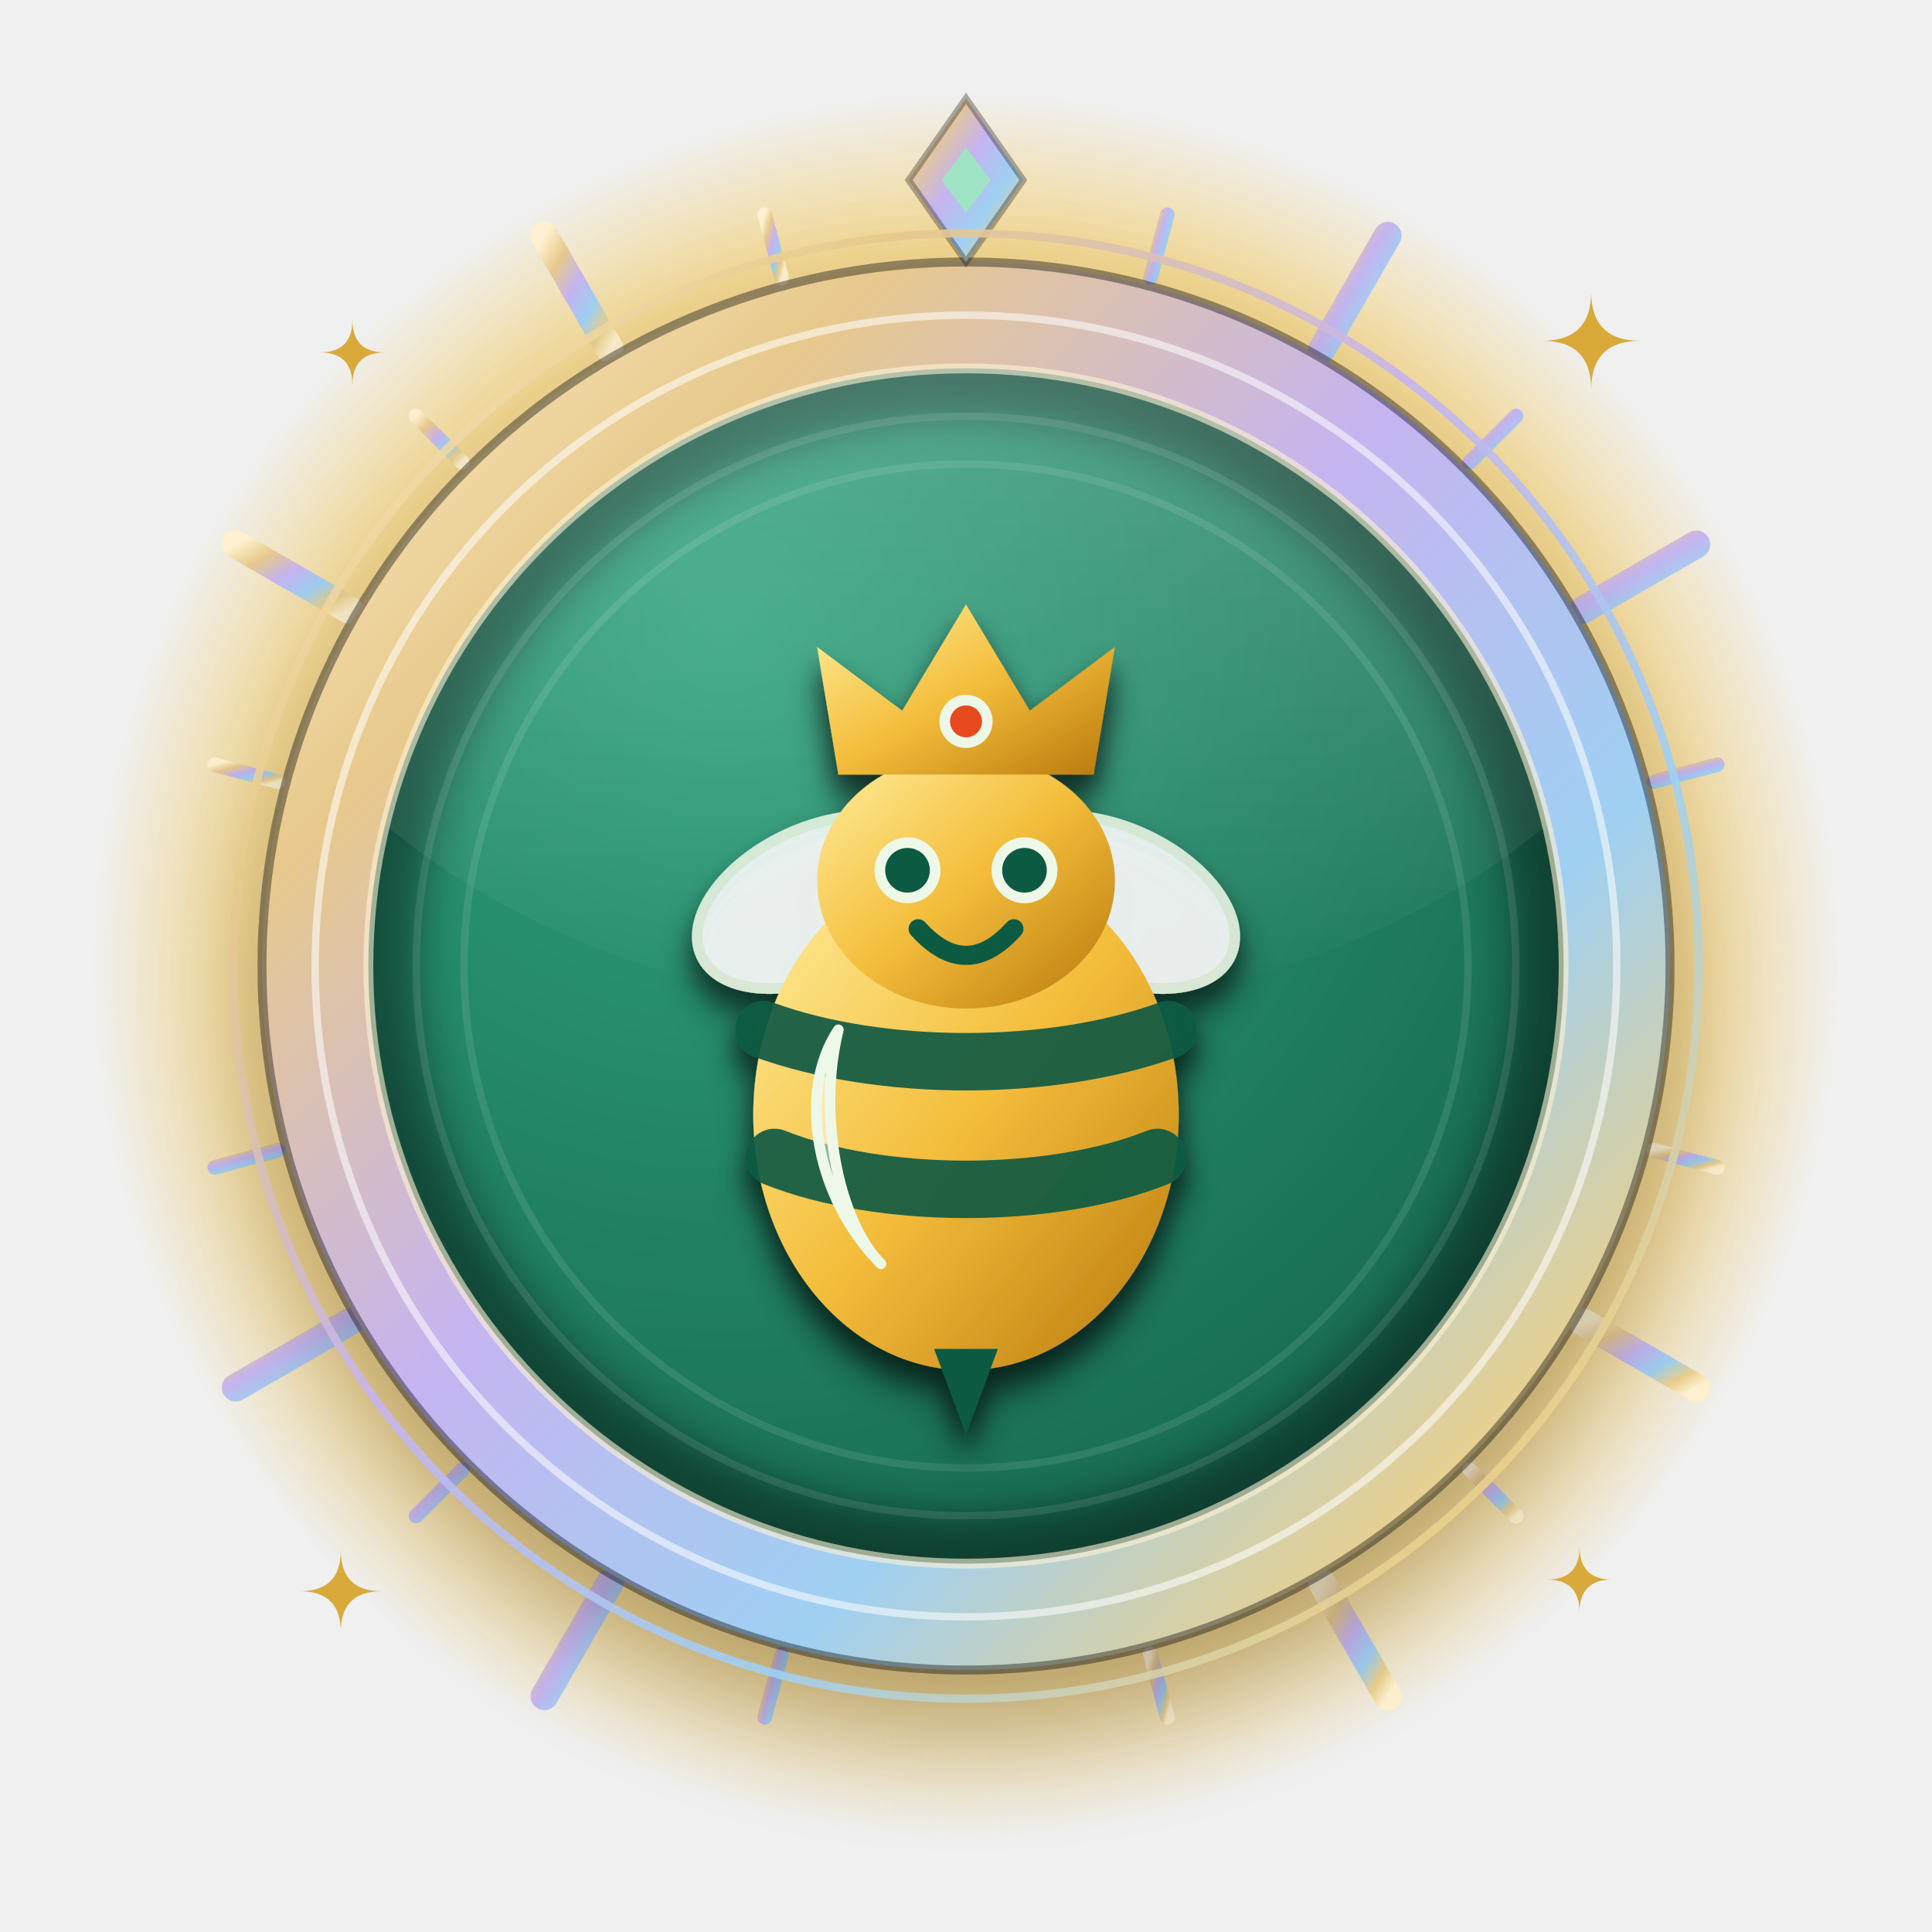
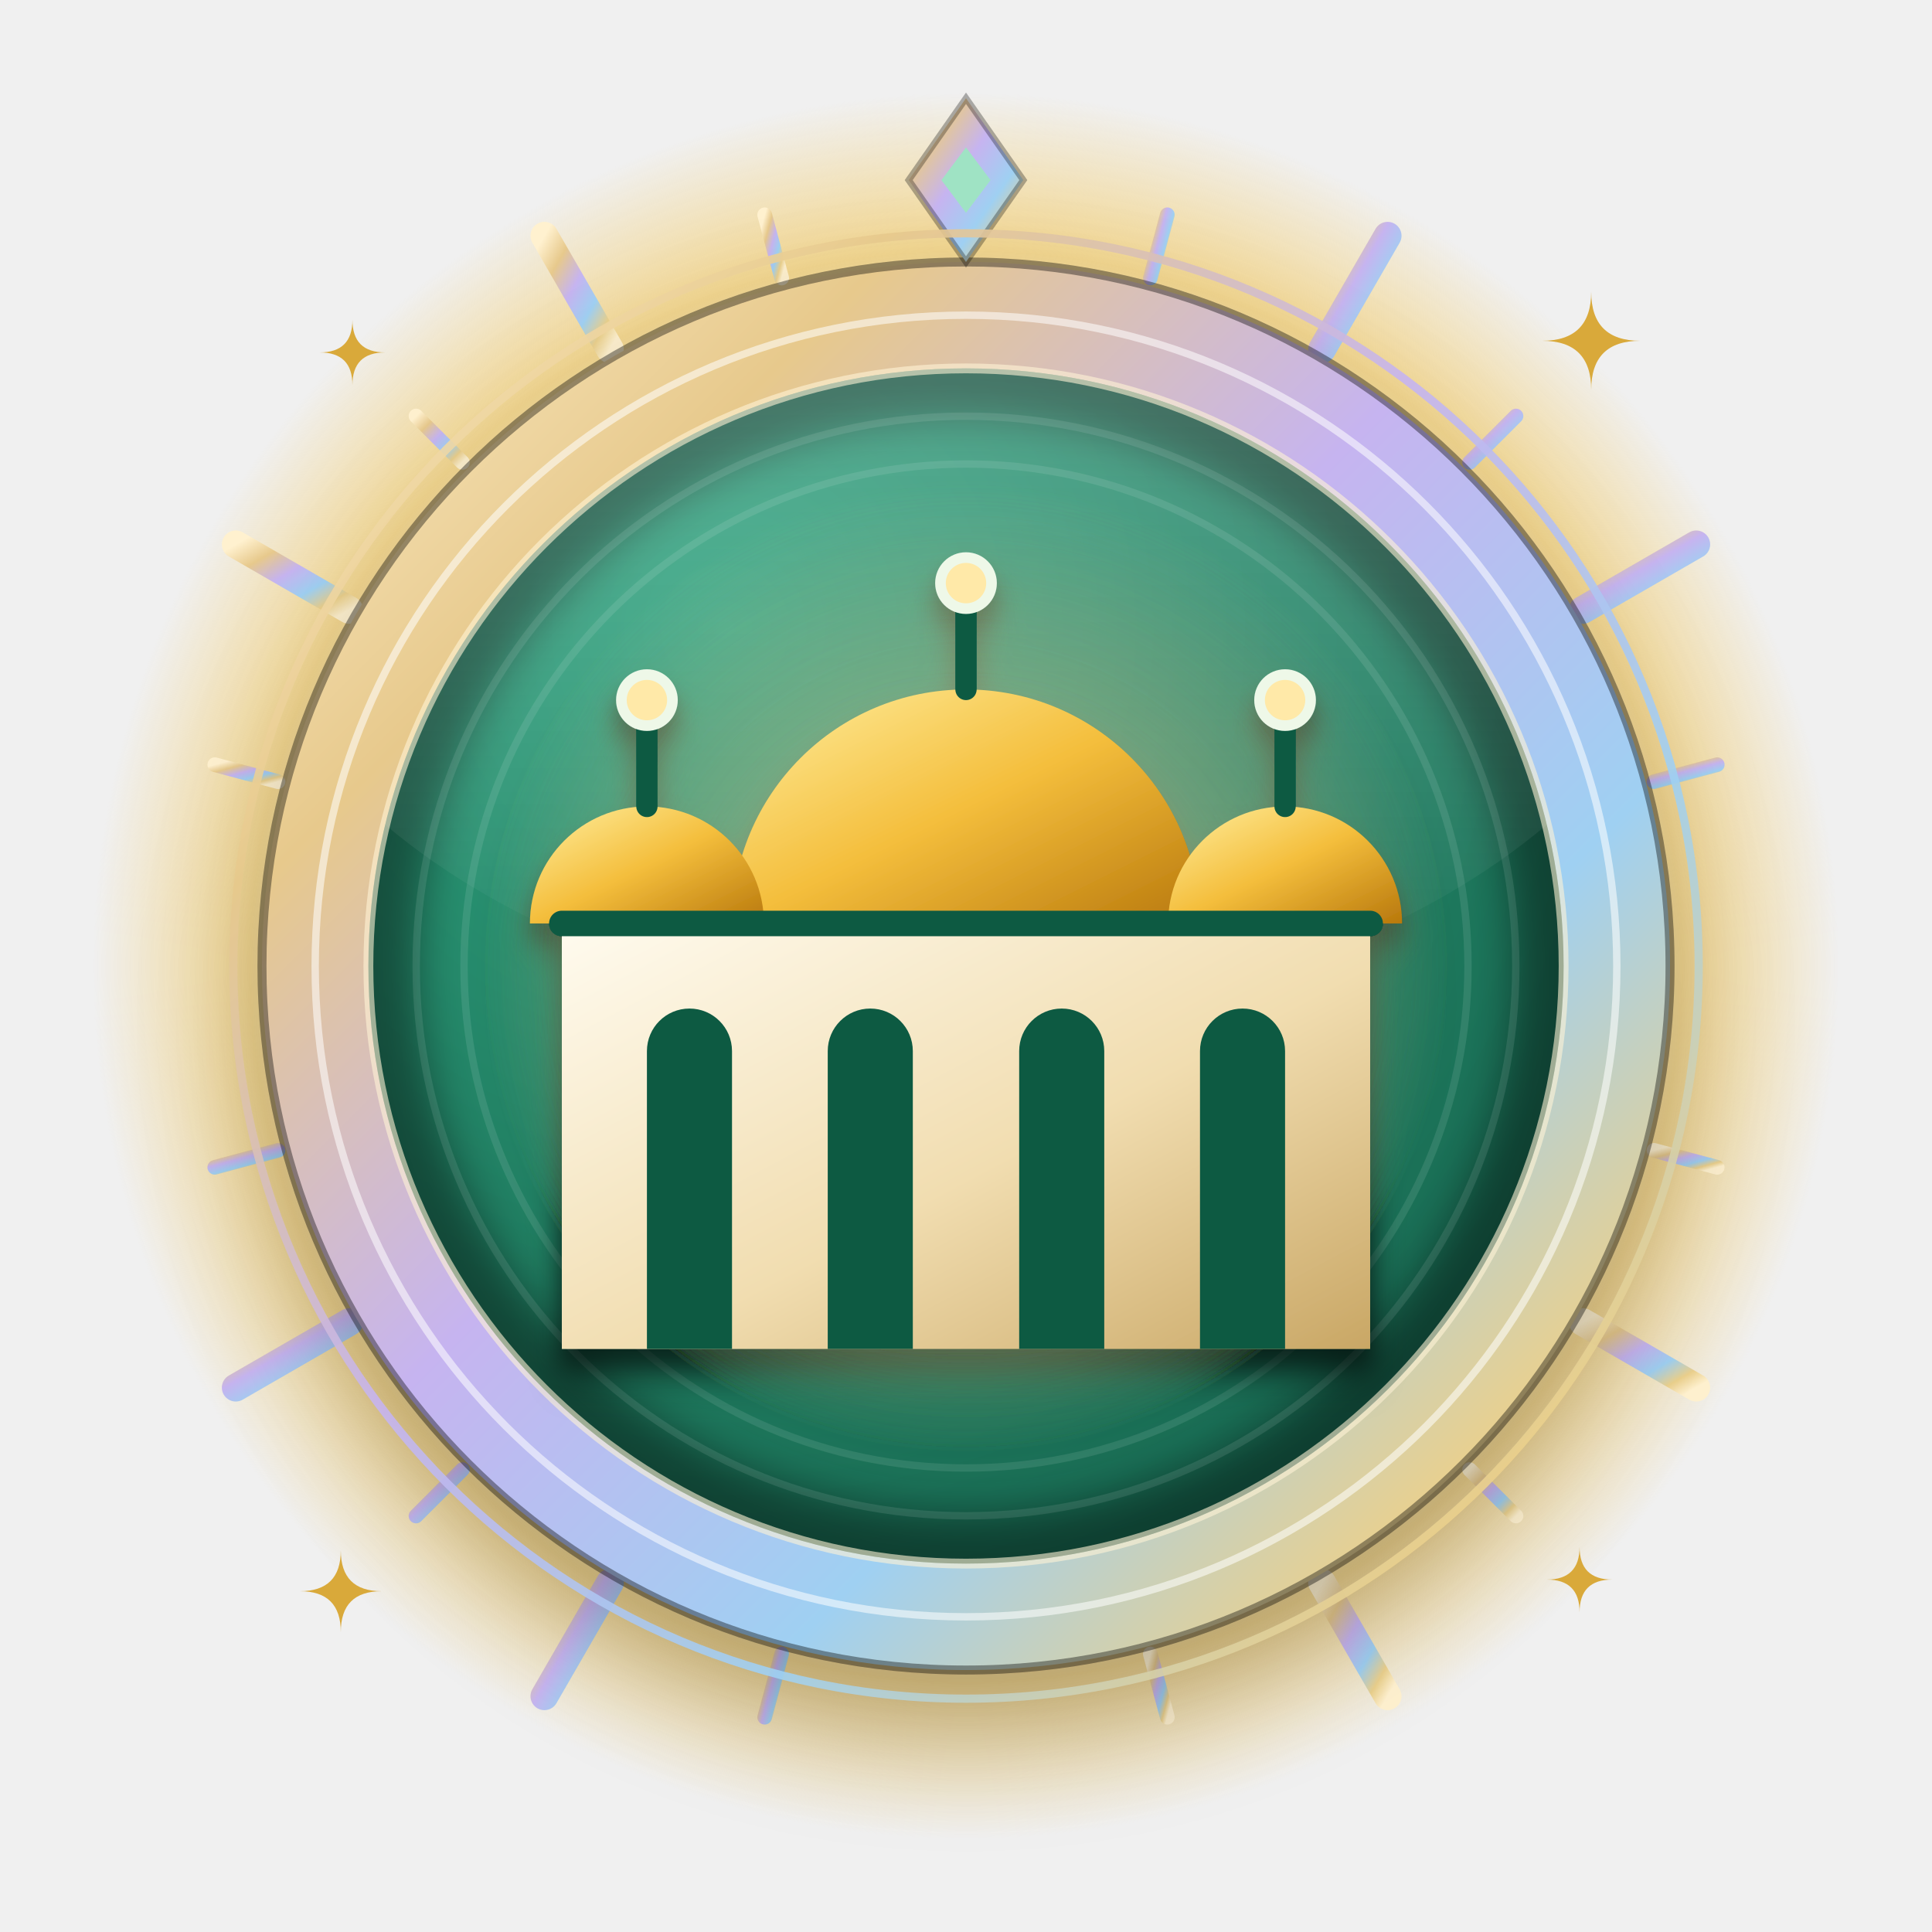
<svg xmlns="http://www.w3.org/2000/svg" viewBox="-118 -118 236 236" width="400" height="400">
  <defs>
    <filter id="blur8" x="-30%" y="-30%" width="160%" height="160%">
      <feGaussianBlur stdDeviation="7" />
    </filter>
    <filter id="blur3" x="-30%" y="-30%" width="160%" height="160%">
      <feGaussianBlur stdDeviation="2.6" />
    </filter>
    <filter id="emb" x="-20%" y="-20%" width="140%" height="140%">
      <feDropShadow dx="0" dy="1.6" stdDeviation="1.1" flood-color="#000" flood-opacity=".38" />
    </filter>
  </defs>
  <style>.mb24 .nf{fill:none} .mb24 .sf{fill:#EEF8E8;fill-opacity:.17} .mb24 .fl{fill:#EEF8E8;stroke:none} .mb24 .gl{fill:url(#b24g);stroke:none}</style>
  <defs>
    <radialGradient id="b24h" cx=".5" cy=".5" r=".5">
      <stop offset=".6" stop-color="#F3D58A" stop-opacity="0" />
      <stop offset=".82" stop-color="#F3D58A" stop-opacity=".95" />
      <stop offset="1" stop-color="#F3D58A" stop-opacity="0" />
    </radialGradient>
    <linearGradient id="b24r" x1="0" y1="0" x2="1" y2="1">
      <stop offset="0" stop-color="#FFF1CF" />
      <stop offset=".22" stop-color="#E7C98C" />
      <stop offset=".45" stop-color="#C6B4F0" />
      <stop offset=".68" stop-color="#9FD0F2" />
      <stop offset=".86" stop-color="#EBD08C" />
      <stop offset="1" stop-color="#FFF1CF" />
    </linearGradient>
    <radialGradient id="b24p" cx=".3" cy=".22" r="1.15">
      <stop offset="0" stop-color="#2FA27E" />
      <stop offset="1" stop-color="#0F5642" />
    </radialGradient>
    <radialGradient id="b24g" cx=".5" cy=".5" r=".5">
      <stop offset="0" stop-color="#9FE3C4" stop-opacity=".95" />
      <stop offset="1" stop-color="#9FE3C4" stop-opacity=".55" />
    </radialGradient>
    <linearGradient id="b24s" x1="0" y1="0" x2="0" y2="1">
      <stop offset="0" stop-color="#fff" stop-opacity=".34" />
      <stop offset="1" stop-color="#fff" stop-opacity="0" />
    </linearGradient>
    <clipPath id="b24c">
      <path d="M-73,0A73,73 0 1 0 73,0A73,73 0 1 0 -73,0Z" />
    </clipPath>
  </defs>
  <circle r="108" fill="url(#b24h)" />
  <line x1="0" y1="-87" x2="0" y2="-103" stroke="url(#b24r)" stroke-width="3.4" stroke-linecap="round" />
  <line x1="22.52" y1="-84.04" x2="24.59" y2="-91.76" stroke="url(#b24r)" stroke-width="1.8" stroke-linecap="round" />
  <line x1="43.5" y1="-75.34" x2="51.5" y2="-89.2" stroke="url(#b24r)" stroke-width="3.4" stroke-linecap="round" />
  <line x1="61.52" y1="-61.52" x2="67.18" y2="-67.18" stroke="url(#b24r)" stroke-width="1.8" stroke-linecap="round" />
  <line x1="75.34" y1="-43.5" x2="89.2" y2="-51.5" stroke="url(#b24r)" stroke-width="3.4" stroke-linecap="round" />
  <line x1="84.04" y1="-22.52" x2="91.76" y2="-24.59" stroke="url(#b24r)" stroke-width="1.8" stroke-linecap="round" />
  <line x1="87" y1="0" x2="103" y2="0" stroke="url(#b24r)" stroke-width="3.4" stroke-linecap="round" />
  <line x1="84.04" y1="22.52" x2="91.76" y2="24.59" stroke="url(#b24r)" stroke-width="1.8" stroke-linecap="round" />
  <line x1="75.34" y1="43.5" x2="89.2" y2="51.5" stroke="url(#b24r)" stroke-width="3.4" stroke-linecap="round" />
  <line x1="61.52" y1="61.52" x2="67.18" y2="67.18" stroke="url(#b24r)" stroke-width="1.8" stroke-linecap="round" />
  <line x1="43.5" y1="75.34" x2="51.5" y2="89.2" stroke="url(#b24r)" stroke-width="3.4" stroke-linecap="round" />
  <line x1="22.52" y1="84.04" x2="24.59" y2="91.76" stroke="url(#b24r)" stroke-width="1.8" stroke-linecap="round" />
  <line x1="0" y1="87" x2="0" y2="103" stroke="url(#b24r)" stroke-width="3.4" stroke-linecap="round" />
  <line x1="-22.52" y1="84.04" x2="-24.59" y2="91.76" stroke="url(#b24r)" stroke-width="1.8" stroke-linecap="round" />
  <line x1="-43.5" y1="75.34" x2="-51.5" y2="89.2" stroke="url(#b24r)" stroke-width="3.4" stroke-linecap="round" />
  <line x1="-61.52" y1="61.52" x2="-67.18" y2="67.18" stroke="url(#b24r)" stroke-width="1.8" stroke-linecap="round" />
  <line x1="-75.34" y1="43.5" x2="-89.2" y2="51.5" stroke="url(#b24r)" stroke-width="3.4" stroke-linecap="round" />
  <line x1="-84.04" y1="22.52" x2="-91.76" y2="24.59" stroke="url(#b24r)" stroke-width="1.8" stroke-linecap="round" />
  <line x1="-87" y1="0" x2="-103" y2="0" stroke="url(#b24r)" stroke-width="3.4" stroke-linecap="round" />
  <line x1="-84.04" y1="-22.52" x2="-91.76" y2="-24.59" stroke="url(#b24r)" stroke-width="1.8" stroke-linecap="round" />
  <line x1="-75.34" y1="-43.5" x2="-89.2" y2="-51.5" stroke="url(#b24r)" stroke-width="3.4" stroke-linecap="round" />
  <line x1="-61.52" y1="-61.52" x2="-67.18" y2="-67.18" stroke="url(#b24r)" stroke-width="1.8" stroke-linecap="round" />
  <line x1="-43.5" y1="-75.34" x2="-51.5" y2="-89.2" stroke="url(#b24r)" stroke-width="3.4" stroke-linecap="round" />
  <line x1="-22.52" y1="-84.04" x2="-24.59" y2="-91.76" stroke="url(#b24r)" stroke-width="1.8" stroke-linecap="round" />
  <path d="M-86,0A86,86 0 1 0 86,0A86,86 0 1 0 -86,0Z" transform="translate(0 7)" fill="#000" opacity=".26" filter="url(#blur8)" />
  <path d="M-86,0A86,86 0 1 0 86,0A86,86 0 1 0 -86,0Z" fill="url(#b24r)" />
  <path d="M-86,0A86,86 0 1 0 86,0A86,86 0 1 0 -86,0Z" fill="none" stroke="#000" stroke-opacity=".38" stroke-width="1.1" />
  <path d="M-79.5,0A79.5,79.5 0 1 0 79.5,0A79.5,79.5 0 1 0 -79.5,0Z" fill="none" stroke="#fff" stroke-opacity=".55" stroke-width=".9" />
  <path d="M-73,0A73,73 0 1 0 73,0A73,73 0 1 0 -73,0Z" fill="url(#b24p)" />
  <g clip-path="url(#b24c)">
    <path d="M-73,0A73,73 0 1 0 73,0A73,73 0 1 0 -73,0Z" fill="none" stroke="#000" stroke-opacity=".42" stroke-width="12" filter="url(#blur3)" />
    <path d="M-67.16,0A67.16,67.16 0 1 0 67.16,0A67.16,67.16 0 1 0 -67.16,0Z" fill="none" stroke="#fff" stroke-opacity=".10" stroke-width=".9" />
    <path d="M-61.32,0A61.32,61.32 0 1 0 61.32,0A61.32,61.32 0 1 0 -61.32,0Z" fill="none" stroke="#fff" stroke-opacity=".10" stroke-width=".9" />
    <ellipse cx="0" cy="-58" rx="92" ry="64" fill="url(#b24s)" />
  </g>
  <path d="M-73,0A73,73 0 1 0 73,0A73,73 0 1 0 -73,0Z" fill="none" stroke="#FFF4D6" stroke-opacity=".6" stroke-width="1.2" />
  <g filter="url(#emb)" fill="none" stroke="#EEF8E8" stroke-linecap="round" stroke-linejoin="round" class="mb24" transform="scale(1.16)">
    <defs>
      <linearGradient id="iGold" x1="0" y1="0" x2="1" y2="1">
        <stop offset="0" stop-color="#FFF3B0" />
        <stop offset=".45" stop-color="#F6C443" />
        <stop offset="1" stop-color="#B97C0A" />
      </linearGradient>
      <linearGradient id="iFire" x1="0" y1="0" x2="0" y2="1">
        <stop offset="0" stop-color="#FFE27A" />
        <stop offset=".5" stop-color="#FF9A2E" />
        <stop offset="1" stop-color="#E8481A" />
      </linearGradient>
      <linearGradient id="iFire2" x1="0" y1="0" x2="0" y2="1">
        <stop offset="0" stop-color="#FFFBE0" />
        <stop offset="1" stop-color="#FFC24A" />
      </linearGradient>
      <linearGradient id="iWax" x1="0" y1="0" x2="1" y2="0">
        <stop offset="0" stop-color="#F3E7CF" />
        <stop offset=".5" stop-color="#FFFDF4" />
        <stop offset="1" stop-color="#D9C7A3" />
      </linearGradient>
      <linearGradient id="iWood" x1="0" y1="0" x2="0" y2="1">
        <stop offset="0" stop-color="#C98A52" />
        <stop offset="1" stop-color="#7A4A26" />
      </linearGradient>
      <linearGradient id="iGlass" x1="0" y1="0" x2="1" y2="1">
        <stop offset="0" stop-color="#FFF6D6" stop-opacity=".95" />
        <stop offset="1" stop-color="#FFC15A" stop-opacity=".55" />
      </linearGradient>
      <linearGradient id="iSteel" x1="0" y1="0" x2="1" y2="1">
        <stop offset="0" stop-color="#FFFFFF" />
        <stop offset="1" stop-color="#A9B6CC" />
      </linearGradient>
      <linearGradient id="iPaper" x1="0" y1="0" x2="1" y2="1">
        <stop offset="0" stop-color="#FFFFFF" />
        <stop offset="1" stop-color="#DDE3F2" />
      </linearGradient>
      <linearGradient id="iRed" x1="0" y1="0" x2="0" y2="1">
        <stop offset="0" stop-color="#FF7B6B" />
        <stop offset="1" stop-color="#C2352B" />
      </linearGradient>
      <linearGradient id="iBlue" x1="0" y1="0" x2="1" y2="1">
        <stop offset="0" stop-color="#8FD3FF" />
        <stop offset="1" stop-color="#2F6FD0" />
      </linearGradient>
      <linearGradient id="iBrown" x1="0" y1="0" x2="0" y2="1">
        <stop offset="0" stop-color="#B07A4C" />
        <stop offset="1" stop-color="#6B4126" />
      </linearGradient>
      <radialGradient id="iGlow">
        <stop offset="0" stop-color="#FFE9A8" stop-opacity=".85" />
        <stop offset="1" stop-color="#FFE9A8" stop-opacity="0" />
      </radialGradient>
      <linearGradient id="iSand" x1="0" y1="0" x2="0" y2="1">
        <stop offset="0" stop-color="#FFE29A" />
        <stop offset="1" stop-color="#E0A33A" />
      </linearGradient>
    </defs>
    <defs>
      <linearGradient id="cham" x1="0" y1="0" x2="1" y2="1">
        <stop offset="0" stop-color="#FFFBEF" />
        <stop offset=".55" stop-color="#F1DDB0" />
        <stop offset="1" stop-color="#C9A765" />
      </linearGradient>
      <linearGradient id="gld" x1="0" y1="0" x2="1" y2="1">
        <stop offset="0" stop-color="#FFEFA0" />
        <stop offset=".5" stop-color="#F4BE3C" />
        <stop offset="1" stop-color="#B8780C" />
      </linearGradient>
      <radialGradient id="glw">
        <stop offset="0" stop-color="#FFE9A8" stop-opacity=".5" />
        <stop offset="1" stop-color="#FFE9A8" stop-opacity="0" />
      </radialGradient>
      <filter id="bev" x="-25%" y="-25%" width="150%" height="150%">
        <feGaussianBlur in="SourceAlpha" stdDeviation="1.7" result="b" />
        <feSpecularLighting in="b" surfaceScale="3.2" specularConstant="1" specularExponent="18" lighting-color="#ffffff" result="s">
          <fePointLight x="-30" y="-70" z="80" />
        </feSpecularLighting>
        <feComposite in="s" in2="SourceAlpha" operator="in" result="s2" />
        <feComposite in="SourceGraphic" in2="s2" operator="arithmetic" k1="0" k2="1" k3=".9" k4="0" result="m" />
        <feDropShadow in="m" dx="0" dy="2.2" stdDeviation="1.6" flood-color="#000" flood-opacity=".5" />
      </filter>
    </defs>
    <g filter="url(#bev)">
      <g transform="scale(1.12)">
-         <ellipse cx="-14" cy="-6" rx="12" ry="7" fill="#fff" opacity=".85" transform="rotate(-25 -14 -6)" />
-         <ellipse cx="14" cy="-6" rx="12" ry="7" fill="#fff" opacity=".85" transform="rotate(25 14 -6)" />
-         <ellipse cx="0" cy="14" rx="20" ry="24" fill="url(#gld)" stroke="#0F5A43" stroke-opacity="0" stroke-width="1.6" stroke-linejoin="round" />
-         <path d="M-19,6 C-8,10 8,10 19,6 M-18,18 C-8,22 8,22 18,18" stroke="#0F5A43" stroke-width="5.4" fill="none" opacity=".92" />
-         <path d="M-3,36 L0,44 L3,36Z" fill="#0F5A43" stroke="#0F5A43" stroke-opacity="0" stroke-width="1.6" stroke-linejoin="round" />
-         <ellipse cx="0" cy="-8" rx="14" ry="12" fill="url(#gld)" stroke="#0F5A43" stroke-opacity="0" stroke-width="1.6" stroke-linejoin="round" />
-         <circle cx="-5.5" cy="-9" r="2.6" fill="#0F5A43" />
-         <circle cx="5.5" cy="-9" r="2.6" fill="#0F5A43" />
-         <path d="M-4.5,-3.5 Q0.0,1.5 4.5,-3.5" stroke="#0F5A43" stroke-width="1.8" fill="none" stroke-linecap="round" />
-         <path d="M-12,-18 L-14,-30 L-6,-24 L0,-34 L6,-24 L14,-30 L12,-18Z" fill="url(#gld)" stroke="#0F5A43" stroke-opacity="0" stroke-width="1.6" stroke-linejoin="round" />
-         <circle cx="0" cy="-23" r="2" fill="#E8481A" />
-         <path d="M-12,6 C-14,14 -12,24 -8,28 C-14,22 -16,12 -12,6Z" fill="#fff" fill-opacity="0.5" />
+         <circle r="46" fill="url(#glw)" stroke="none" />
+         <path d="M-38,36 V-4 H38 V36Z" fill="url(#cham)" stroke="#0F5A43" stroke-opacity="0" stroke-width="1.6" stroke-linejoin="round" />
+         <path d="M-22,-4 A22,22 0 0 1 22,-4Z" fill="url(#gld)" stroke="#0F5A43" stroke-opacity="0" stroke-width="1.6" stroke-linejoin="round" />
+         <path d="M0,-26 v-8" stroke="#0F5A43" stroke-width="2" stroke-linecap="round" />
+         <circle cx="0" cy="-36" r="2.4" fill="#FFE9A8" />
+         <path d="M-41,-4 A11,11 0 0 1 -19,-4Z" fill="url(#gld)" stroke="#0F5A43" stroke-opacity="0" stroke-width="1.6" stroke-linejoin="round" />
+         <path d="M-30,-15 v-8" stroke="#0F5A43" stroke-width="2" stroke-linecap="round" />
+         <circle cx="-30" cy="-25" r="2.4" fill="#FFE9A8" />
+         <path d="M19,-4 A11,11 0 0 1 41,-4Z" fill="url(#gld)" stroke="#0F5A43" stroke-opacity="0" stroke-width="1.6" stroke-linejoin="round" />
+         <path d="M30,-15 v-8" stroke="#0F5A43" stroke-width="2" stroke-linecap="round" />
+         <circle cx="30" cy="-25" r="2.4" fill="#FFE9A8" />
+         <path d="M-30,36 V8 A4,4 0 0 1 -22,8 V36Z" fill="#0F5A43" stroke="#0F5A43" stroke-opacity="0" stroke-width="1.6" stroke-linejoin="round" />
+         <path d="M-13,36 V8 A4,4 0 0 1 -5,8 V36Z" fill="#0F5A43" stroke="#0F5A43" stroke-opacity="0" stroke-width="1.6" stroke-linejoin="round" />
+         <path d="M5,36 V8 A4,4 0 0 1 13,8 V36Z" fill="#0F5A43" stroke="#0F5A43" stroke-opacity="0" stroke-width="1.6" stroke-linejoin="round" />
+         <path d="M22,36 V8 A4,4 0 0 1 30,8 V36Z" fill="#0F5A43" stroke="#0F5A43" stroke-opacity="0" stroke-width="1.6" stroke-linejoin="round" />
+         <path d="M-38,-4 H38" stroke="#0F5A43" stroke-width="2.4" />
      </g>
    </g>
  </g>
  <path transform="translate(76.37 -76.37)" d="M0,-6Q0,0 6,0Q0,0 0,6Q0,0 -6,0Q0,0 0,-6z" fill="#D9A93A" />
  <path transform="translate(74.95 74.95)" d="M0,-4Q0,0 4,0Q0,0 0,4Q0,0 -4,0Q0,0 0,-4z" fill="#D9A93A" />
  <path transform="translate(-76.37 76.37)" d="M0,-5Q0,0 5,0Q0,0 0,5Q0,0 -5,0Q0,0 0,-5z" fill="#D9A93A" />
  <path transform="translate(-74.95 -74.95)" d="M0,-4Q0,0 4,0Q0,0 0,4Q0,0 -4,0Q0,0 0,-4z" fill="#D9A93A" />
  <path d="M0,-106l7,10l-7,10l-7,-10z" fill="url(#b24r)" stroke="#000" stroke-opacity=".3" stroke-width=".8" />
  <path d="M0,-100l3,4l-3,4l-3,-4z" fill="#9FE3C4" />
  <path d="M-89.5,0A89.5,89.5 0 1 0 89.5,0A89.5,89.5 0 1 0 -89.5,0Z" fill="none" stroke="url(#b24r)" stroke-width="1" opacity=".9" />
</svg>
